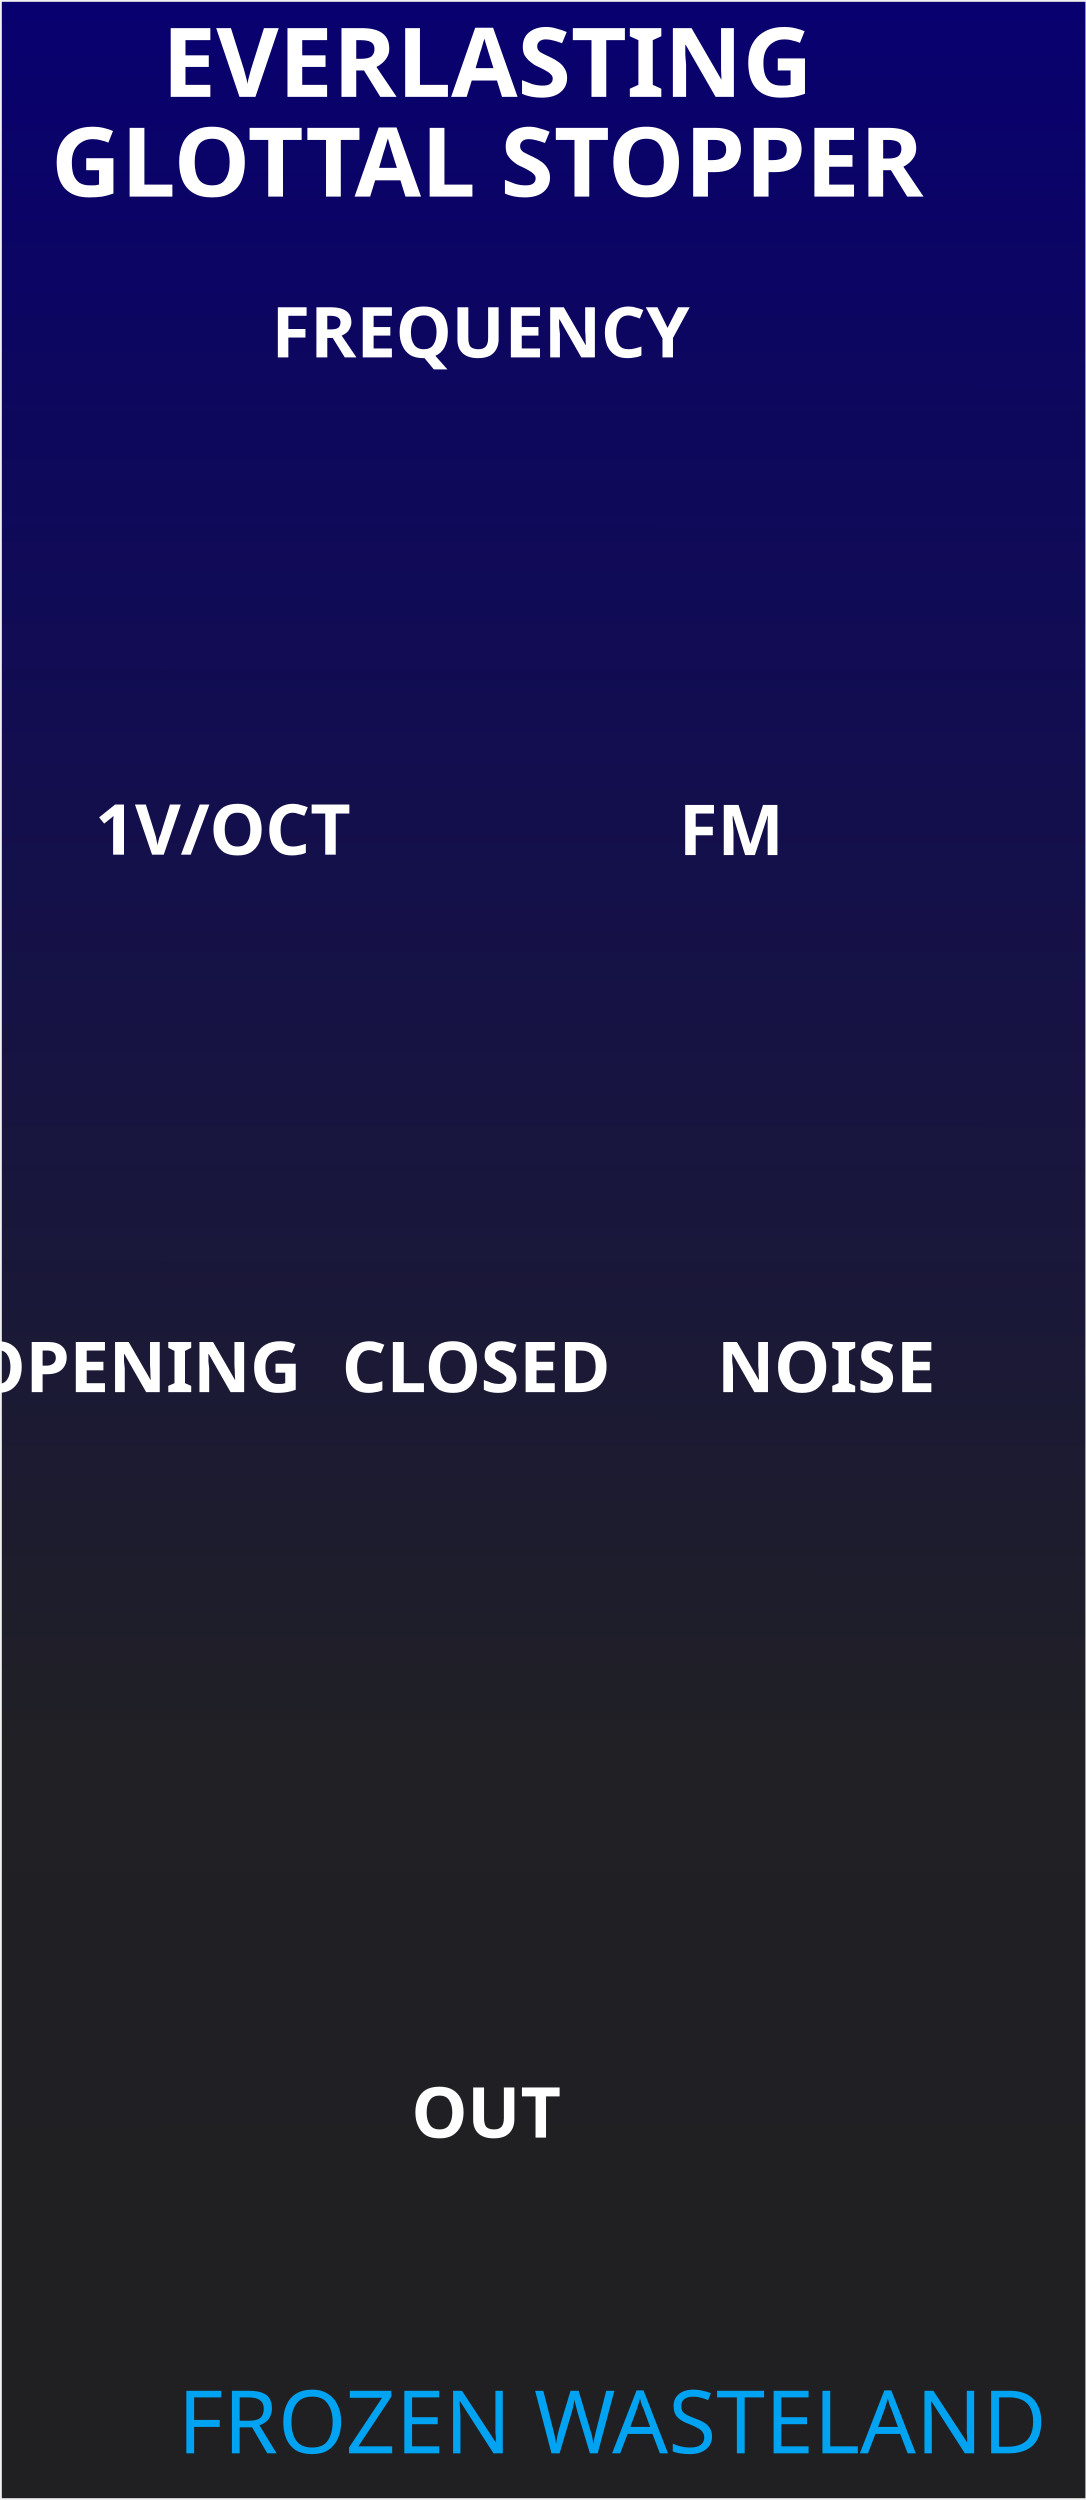
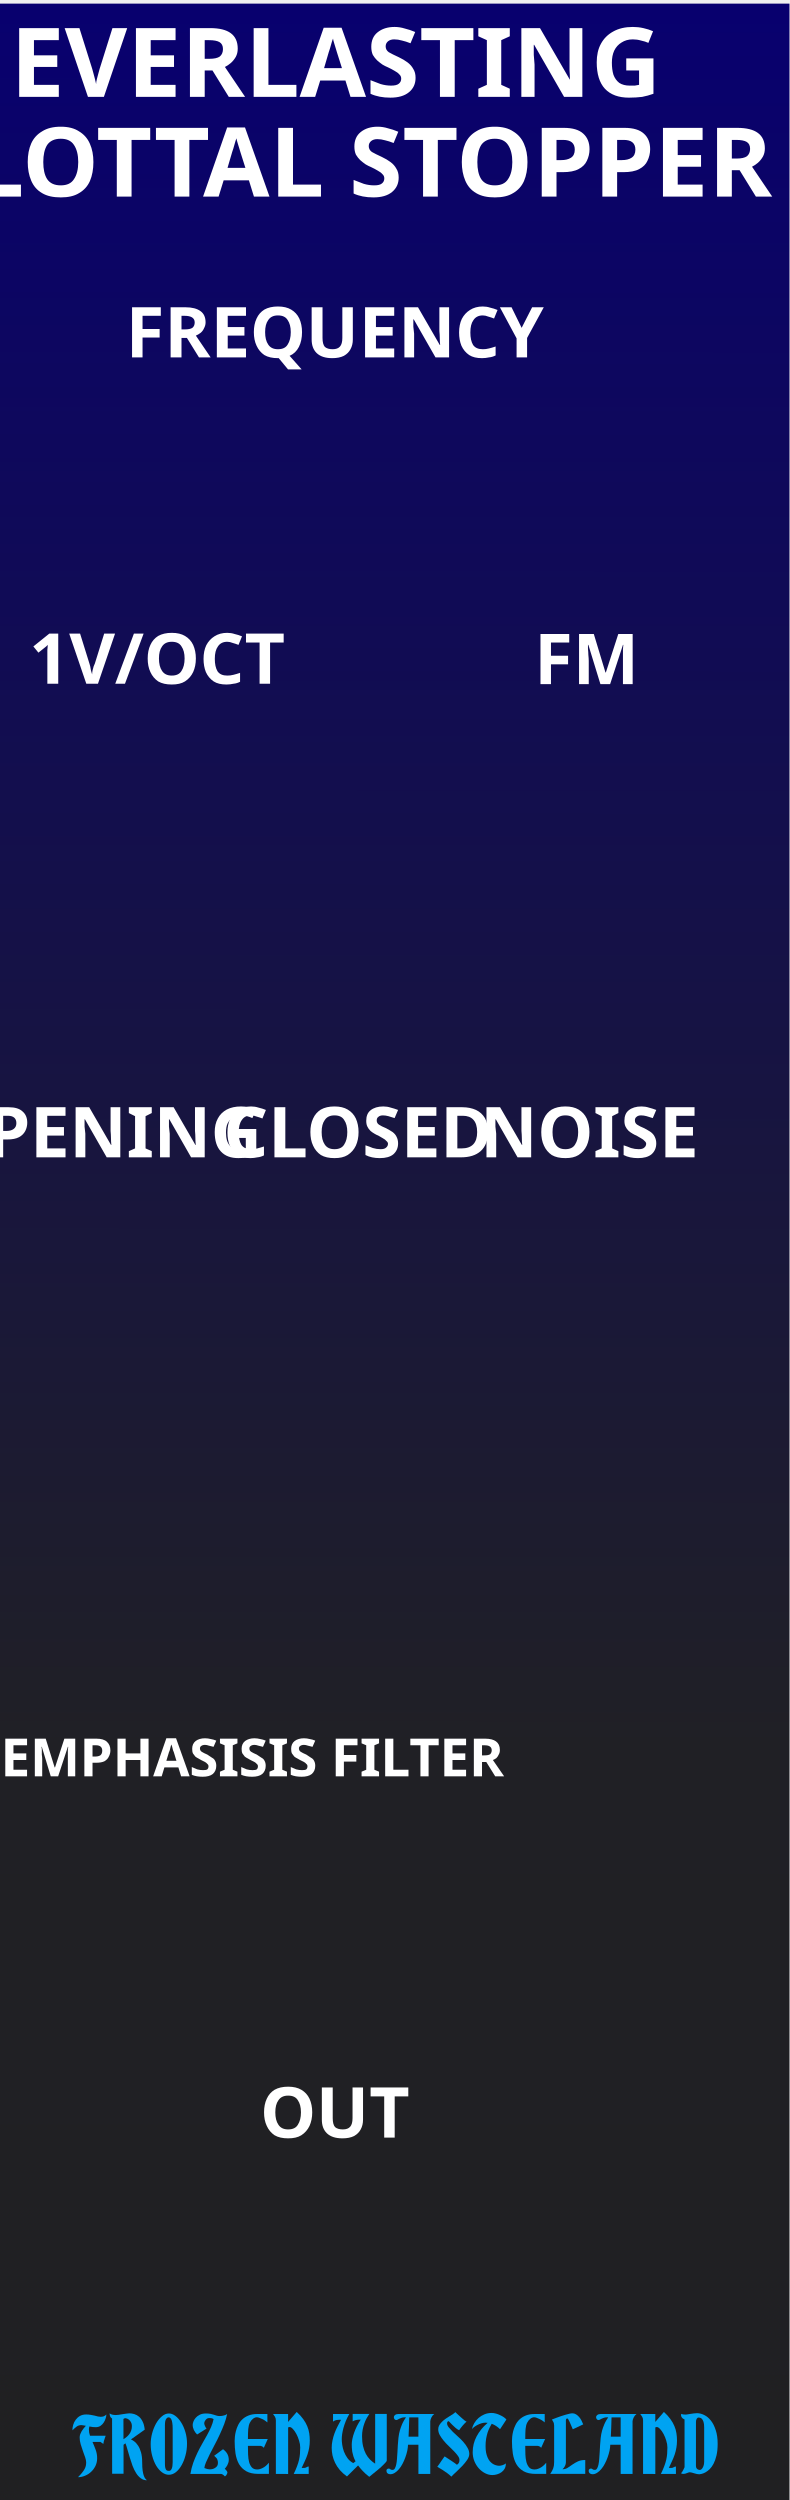
- <svg xmlns="http://www.w3.org/2000/svg" xmlns:xlink="http://www.w3.org/1999/xlink" width="165" height="380" viewBox="0 0 43.656 100.542" version="1.1" id="svg11003">
+ <svg xmlns="http://www.w3.org/2000/svg" xmlns:xlink="http://www.w3.org/1999/xlink" width="120" height="380" viewBox="0 0 31.75 100.542" version="1.1" id="svg11003">
  <defs id="defs10997">
    <linearGradient id="linearGradient4682">
      <stop style="stop-color:#202022;stop-opacity:1;" offset="0" id="stop3387" />
      <stop style="stop-color:#202025;stop-opacity:1;" offset=".3" id="stop3388" />
      <stop style="stop-color:#08006f;stop-opacity:1;" offset="1" id="stop3389" />
    </linearGradient>
-     <linearGradient xlink:href="#linearGradient4682" id="linearGradient4684" x1="35.22" y1="150.858" x2="35.24" y2="50.164" gradientUnits="userSpaceOnUse" gradientTransform="matrix(0.8472308,0,0,1,5.380478,0)" />
+     <linearGradient xlink:href="#linearGradient4682" id="linearGradient4684" x1="35.22" y1="150.858" x2="35.24" y2="50.164" gradientUnits="userSpaceOnUse" gradientTransform="matrix(0.6172811,0,0,1,13.4059,0.07224348)" />
  </defs>
  <g id="layer1" transform="translate(-35.14631,-50.389)">
-     <path id="path33493" d="M 35.22,50.462 H 78.797 V 150.858 H 35.22 Z m 0,0" style="fill:url(#linearGradient4684);fill-opacity:1;fill-rule:nonzero;stroke:none;stroke-width:0.29" />
+     <path id="path33493" d="M 35.146,50.535 H 66.896 V 150.931 H 35.146 Z m 0,0" style="fill:url(#linearGradient4684);fill-opacity:1;fill-rule:nonzero;stroke:none;stroke-width:0.247" />
    <text xml:space="preserve" style="font-style:normal;font-weight:normal;font-size:3.528px;line-height:1.25;font-family:sans-serif;letter-spacing:0px;word-spacing:0px;fill:#ffffff;fill-opacity:1;stroke:none;stroke-width:0.265" x="25.319" y="64.823" id="text5097">
      <tspan id="tspan5095" x="25.319" y="68.041" style="stroke-width:0.265" />
    </text>
-     <text xml:space="preserve" style="font-style:normal;font-weight:bold;font-size:3.528px;line-height:1.25;font-family:Homenaje;text-align:center;letter-spacing:0px;word-spacing:0px;text-anchor:middle;fill:#ffffff;fill-opacity:1;stroke:none;stroke-width:0.265;-inkscape-font-specification:'Homenaje Bold';font-stretch:normal;font-variant:normal;" x="57.041" y="54.284" id="text136">
-       <tspan x="57.041" y="54.284" style="font-style:normal;font-variant:normal;font-weight:bold;font-stretch:normal;font-size:3.881px;font-family:Homenaje;-inkscape-font-specification:'Homenaje Bold';stroke-width:0.265;" id="tspan1059">EVERLASTING</tspan>
+     <text xml:space="preserve" style="font-style:normal;font-variant:normal;font-weight:bold;font-stretch:normal;font-size:3.528px;line-height:1.25;font-family:Homenaje;-inkscape-font-specification:'Homenaje Bold';text-align:center;letter-spacing:0px;word-spacing:0px;text-anchor:middle;fill:#ffffff;fill-opacity:1;stroke:none;stroke-width:0.265" x="50.947" y="54.284" id="text136">
+       <tspan x="50.947" y="54.284" style="font-style:normal;font-variant:normal;font-weight:bold;font-stretch:normal;font-size:3.881px;font-family:Homenaje;-inkscape-font-specification:'Homenaje Bold';stroke-width:0.265" id="tspan1059">EVERLASTING</tspan>
    </text>
-     <text xml:space="preserve" style="font-style:normal;font-variant:normal;font-weight:bold;font-stretch:normal;font-size:3.528px;line-height:1.25;font-family:Homenaje;-inkscape-font-specification:'Homenaje Bold';text-align:center;letter-spacing:0px;word-spacing:0px;text-anchor:middle;fill:#ffffff;fill-opacity:1;stroke:none;stroke-width:0.265;" x="56.766" y="64.761" id="text299">
-       <tspan id="tspan297" x="56.766" y="64.761" style="font-style:normal;font-variant:normal;font-weight:bold;font-stretch:normal;font-size:2.822px;font-family:Homenaje;-inkscape-font-specification:'Homenaje Bold';stroke-width:0.265;">FREQUENCY</tspan>
+     <text xml:space="preserve" style="font-style:normal;font-variant:normal;font-weight:bold;font-stretch:normal;font-size:3.528px;line-height:1.25;font-family:Homenaje;-inkscape-font-specification:'Homenaje Bold';text-align:center;letter-spacing:0px;word-spacing:0px;text-anchor:middle;fill:#ffffff;fill-opacity:1;stroke:none;stroke-width:0.265" x="50.901" y="64.761" id="text299">
+       <tspan id="tspan297" x="50.901" y="64.761" style="font-style:normal;font-variant:normal;font-weight:bold;font-stretch:normal;font-size:2.822px;font-family:Homenaje;-inkscape-font-specification:'Homenaje Bold';stroke-width:0.265">FREQUENCY</tspan>
    </text>
-     <text xml:space="preserve" style="font-style:normal;font-variant:normal;font-weight:bold;font-stretch:normal;font-size:3.528px;line-height:1.25;font-family:Homenaje;-inkscape-font-specification:'Homenaje Bold';text-align:center;letter-spacing:0px;word-spacing:0px;text-anchor:middle;fill:#ffffff;fill-opacity:1;stroke:none;stroke-width:0.265;" x="42.882" y="106.377" id="text303">
-       <tspan id="tspan301" x="42.882" y="106.377" style="font-style:normal;font-variant:normal;font-weight:bold;font-stretch:normal;font-size:2.822px;font-family:Homenaje;-inkscape-font-specification:'Homenaje Bold';stroke-width:0.265;">OPENING</tspan>
+     <text xml:space="preserve" style="font-style:normal;font-variant:normal;font-weight:bold;font-stretch:normal;font-size:3.528px;line-height:1.25;font-family:Homenaje;-inkscape-font-specification:'Homenaje Bold';text-align:center;letter-spacing:0px;word-spacing:0px;text-anchor:middle;fill:#ffffff;fill-opacity:1;stroke:none;stroke-width:0.265" x="41.295" y="96.936" id="text303">
+       <tspan id="tspan301" x="41.295" y="96.936" style="font-style:normal;font-variant:normal;font-weight:bold;font-stretch:normal;font-size:2.822px;font-family:Homenaje;-inkscape-font-specification:'Homenaje Bold';stroke-width:0.265">OPENING</tspan>
    </text>
-     <text xml:space="preserve" style="font-style:normal;font-variant:normal;font-weight:bold;font-stretch:normal;font-size:3.528px;line-height:1.25;font-family:Homenaje;-inkscape-font-specification:'Homenaje Bold';text-align:center;letter-spacing:0px;word-spacing:0px;text-anchor:middle;fill:#ffffff;fill-opacity:1;stroke:none;stroke-width:0.265" x="56.594" y="106.377" id="text307">
-       <tspan id="tspan305" x="56.594" y="106.377" style="font-style:normal;font-variant:normal;font-weight:bold;font-stretch:normal;font-size:2.822px;font-family:Homenaje;-inkscape-font-specification:'Homenaje Bold';stroke-width:0.265">CLOSED</tspan>
+     <text xml:space="preserve" style="font-style:normal;font-variant:normal;font-weight:bold;font-stretch:normal;font-size:3.528px;line-height:1.25;font-family:Homenaje;-inkscape-font-specification:'Homenaje Bold';text-align:center;letter-spacing:0px;word-spacing:0px;text-anchor:middle;fill:#ffffff;fill-opacity:1;stroke:none;stroke-width:0.265" x="51.832" y="96.936" id="text307">
+       <tspan id="tspan305" x="51.832" y="96.936" style="font-style:normal;font-variant:normal;font-weight:bold;font-stretch:normal;font-size:2.822px;font-family:Homenaje;-inkscape-font-specification:'Homenaje Bold';stroke-width:0.265">CLOSED</tspan>
    </text>
    <text xml:space="preserve" style="font-style:normal;font-variant:normal;font-weight:bold;font-stretch:normal;font-size:3.528px;line-height:1.25;font-family:Consolas;-inkscape-font-specification:'Consolas Bold';text-align:center;letter-spacing:0px;word-spacing:0px;text-anchor:middle;fill:#ffffff;fill-opacity:1;stroke:none;stroke-width:0.265" x="66.103" y="146.53" id="text373">
      <tspan id="tspan371" x="66.103" y="149.591" style="font-size:2.117px;stroke-width:0.265" />
    </text>
    <flowRoot xml:space="preserve" id="flowRoot250" style="font-style:normal;font-variant:normal;font-weight:bold;font-stretch:normal;font-size:13.333px;line-height:1.25;font-family:Consolas;-inkscape-font-specification:'Consolas Bold';text-align:center;letter-spacing:0px;word-spacing:0px;text-anchor:middle;fill:#ffffff;fill-opacity:1;stroke:none">
      <flowRegion id="flowRegion252">
        <rect id="rect254" width="3.182" height="16.971" x="78.135" y="118.901" />
      </flowRegion>
      <flowPara id="flowPara256" />
    </flowRoot>
-     <text xml:space="preserve" style="font-style:normal;font-variant:normal;font-weight:bold;font-stretch:normal;font-size:3.528px;line-height:1.25;font-family:Consolas;-inkscape-font-specification:'Consolas Bold';text-align:start;letter-spacing:0px;word-spacing:0px;text-anchor:start;fill:#00a3f2;fill-opacity:1;stroke:none;stroke-width:0.265;" x="42.295" y="149.054" id="text3885-7">
-       <tspan id="tspan3883-0" x="42.295" y="149.054" style="font-style:normal;font-variant:normal;font-weight:normal;font-stretch:normal;font-family:'Bradley Gratis';-inkscape-font-specification:'Bradley Gratis';text-align:start;text-anchor:start;stroke-width:0.265;fill:#00a3f2;fill-opacity:1;">FROZEN WASTELAND</tspan>
-     </text>
    <text xml:space="preserve" style="font-style:normal;font-variant:normal;font-weight:bold;font-stretch:normal;font-size:3.528px;line-height:1.25;font-family:Consolas;-inkscape-font-specification:'Consolas Bold';text-align:center;letter-spacing:0px;word-spacing:0px;text-anchor:middle;fill:#ffffff;fill-opacity:1;stroke:none;stroke-width:0.265" x="61.075" y="98.742" id="text6637">
      <tspan id="tspan6635" x="61.075" y="101.803" style="stroke-width:0.265" />
    </text>
    <flowRoot xml:space="preserve" id="flowRoot1051" style="font-style:normal;font-variant:normal;font-weight:bold;font-stretch:normal;font-size:13.333px;line-height:1.25;font-family:Consolas;-inkscape-font-specification:'Consolas Bold';text-align:center;letter-spacing:0px;word-spacing:0px;text-anchor:middle;fill:#ffffff;fill-opacity:1;stroke:none">
      <flowRegion id="flowRegion1053">
        <rect id="rect1055" width="233.876" height="149.023" x="-26.693" y="28.038" />
      </flowRegion>
      <flowPara id="flowPara1057" />
    </flowRoot>
-     <text xml:space="preserve" style="font-style:normal;font-variant:normal;font-weight:bold;font-stretch:normal;font-size:3.528px;line-height:1.25;font-family:Homenaje;-inkscape-font-specification:'Homenaje Bold';text-align:center;letter-spacing:0px;word-spacing:0px;text-anchor:middle;fill:#ffffff;fill-opacity:1;stroke:none;stroke-width:0.265" x="56.994" y="136.356" id="text307-7">
-       <tspan id="tspan305-4" x="56.994" y="136.356" style="font-style:normal;font-variant:normal;font-weight:bold;font-stretch:normal;font-size:2.822px;font-family:Homenaje;-inkscape-font-specification:'Homenaje Bold';stroke-width:0.265">OUT</tspan>
+     <text xml:space="preserve" style="font-style:normal;font-variant:normal;font-weight:bold;font-stretch:normal;font-size:3.528px;line-height:1.25;font-family:Homenaje;-inkscape-font-specification:'Homenaje Bold';text-align:center;letter-spacing:0px;word-spacing:0px;text-anchor:middle;fill:#ffffff;fill-opacity:1;stroke:none;stroke-width:0.265" x="50.908" y="136.356" id="text307-7">
+       <tspan id="tspan305-4" x="50.908" y="136.356" style="font-style:normal;font-variant:normal;font-weight:bold;font-stretch:normal;font-size:2.822px;font-family:Homenaje;-inkscape-font-specification:'Homenaje Bold';stroke-width:0.265">OUT</tspan>
    </text>
-     <text xml:space="preserve" style="font-style:normal;font-variant:normal;font-weight:bold;font-stretch:normal;font-size:3.528px;line-height:1.25;font-family:Homenaje;-inkscape-font-specification:'Homenaje Bold';text-align:center;letter-spacing:0px;word-spacing:0px;text-anchor:middle;fill:#ffffff;fill-opacity:1;stroke:none;stroke-width:0.265" x="66.853" y="84.78" id="text303-0">
-       <tspan id="tspan301-6" x="66.853" y="84.78" style="font-style:normal;font-variant:normal;font-weight:bold;font-stretch:normal;font-size:2.822px;font-family:Homenaje;-inkscape-font-specification:'Homenaje Bold';stroke-width:0.265">FM</tspan>
+     <text xml:space="preserve" style="font-style:normal;font-variant:normal;font-weight:bold;font-stretch:normal;font-size:3.528px;line-height:1.25;font-family:Homenaje;-inkscape-font-specification:'Homenaje Bold';text-align:center;letter-spacing:0px;word-spacing:0px;text-anchor:middle;fill:#ffffff;fill-opacity:1;stroke:none;stroke-width:0.265" x="61.032" y="77.903" id="text303-0">
+       <tspan id="tspan301-6" x="61.032" y="77.903" style="font-style:normal;font-variant:normal;font-weight:bold;font-stretch:normal;font-size:2.822px;font-family:Homenaje;-inkscape-font-specification:'Homenaje Bold';stroke-width:0.265">FM</tspan>
    </text>
-     <text xml:space="preserve" style="font-style:normal;font-variant:normal;font-weight:bold;font-stretch:normal;font-size:3.528px;line-height:1.25;font-family:Homenaje;-inkscape-font-specification:'Homenaje Bold';text-align:center;letter-spacing:0px;word-spacing:0px;text-anchor:middle;fill:#ffffff;fill-opacity:1;stroke:none;stroke-width:0.265" x="46.401" y="84.762" id="text303-0-2">
-       <tspan id="tspan301-6-2" x="46.401" y="84.762" style="font-style:normal;font-variant:normal;font-weight:bold;font-stretch:normal;font-size:2.822px;font-family:Homenaje;-inkscape-font-specification:'Homenaje Bold';stroke-width:0.265">1V/OCT</tspan>
+     <text xml:space="preserve" style="font-style:normal;font-variant:normal;font-weight:bold;font-stretch:normal;font-size:3.528px;line-height:1.25;font-family:Homenaje;-inkscape-font-specification:'Homenaje Bold';text-align:center;letter-spacing:0px;word-spacing:0px;text-anchor:middle;fill:#ffffff;fill-opacity:1;stroke:none;stroke-width:0.265" x="43.755" y="77.886" id="text303-0-2">
+       <tspan id="tspan301-6-2" x="43.755" y="77.886" style="font-style:normal;font-variant:normal;font-weight:bold;font-stretch:normal;font-size:2.822px;font-family:Homenaje;-inkscape-font-specification:'Homenaje Bold';stroke-width:0.265">1V/OCT</tspan>
    </text>
-     <text xml:space="preserve" style="font-style:normal;font-variant:normal;font-weight:bold;font-stretch:normal;font-size:3.528px;line-height:1.25;font-family:Homenaje;-inkscape-font-specification:'Homenaje Bold';text-align:center;letter-spacing:0px;word-spacing:0px;text-anchor:middle;fill:#ffffff;fill-opacity:1;stroke:none;stroke-width:0.265" x="70.665" y="106.377" id="text307-8">
-       <tspan id="tspan305-2" x="70.665" y="106.377" style="font-style:normal;font-variant:normal;font-weight:bold;font-stretch:normal;font-size:2.822px;font-family:Homenaje;-inkscape-font-specification:'Homenaje Bold';stroke-width:0.265">NOISE</tspan>
+     <text xml:space="preserve" style="font-style:normal;font-variant:normal;font-weight:bold;font-stretch:normal;font-size:3.528px;line-height:1.25;font-family:Homenaje;-inkscape-font-specification:'Homenaje Bold';text-align:center;letter-spacing:0px;word-spacing:0px;text-anchor:middle;fill:#ffffff;fill-opacity:1;stroke:none;stroke-width:0.265" x="61.14" y="96.936" id="text307-8">
+       <tspan id="tspan305-2" x="61.14" y="96.936" style="font-style:normal;font-variant:normal;font-weight:bold;font-stretch:normal;font-size:2.822px;font-family:Homenaje;-inkscape-font-specification:'Homenaje Bold';stroke-width:0.265">NOISE</tspan>
    </text>
-     <text xml:space="preserve" style="font-style:normal;font-weight:bold;font-size:3.528px;line-height:1.25;font-family:Homenaje;text-align:center;letter-spacing:0px;word-spacing:0px;text-anchor:middle;fill:#ffffff;fill-opacity:1;stroke:none;stroke-width:0.265;-inkscape-font-specification:'Homenaje Bold';font-stretch:normal;font-variant:normal;" x="57.041" y="58.295" id="text136-3">
-       <tspan x="57.041" y="58.295" style="font-style:normal;font-variant:normal;font-weight:bold;font-stretch:normal;font-size:3.881px;font-family:Homenaje;-inkscape-font-specification:'Homenaje Bold';stroke-width:0.265;" id="tspan1059-4">GLOTTAL STOPPER</tspan>
+     <text xml:space="preserve" style="font-style:normal;font-variant:normal;font-weight:bold;font-stretch:normal;font-size:3.528px;line-height:1.25;font-family:Homenaje;-inkscape-font-specification:'Homenaje Bold';text-align:center;letter-spacing:0px;word-spacing:0px;text-anchor:middle;fill:#ffffff;fill-opacity:1;stroke:none;stroke-width:0.265" x="50.95" y="58.295" id="text136-3">
+       <tspan x="50.95" y="58.295" style="font-style:normal;font-variant:normal;font-weight:bold;font-stretch:normal;font-size:3.881px;font-family:Homenaje;-inkscape-font-specification:'Homenaje Bold';stroke-width:0.265" id="tspan1059-4">GLOTTAL STOPPER</tspan>
+     </text>
+     <g aria-label="Frozen Wasteland" style="font-style:normal;font-weight:normal;font-size:3.528px;line-height:1.25;font-family:sans-serif;letter-spacing:0px;word-spacing:0px;fill:#00a3f2;fill-opacity:1;stroke:none;stroke-width:0.265" id="text271" transform="matrix(0.8830805,0,0,0.8830805,3.34706,20.50252)">
+       <g aria-label="FROZEN WASTELAND" style="font-style:normal;font-variant:normal;font-weight:bold;font-stretch:normal;font-size:3.528px;line-height:1.25;font-family:Consolas;-inkscape-font-specification:'Consolas Bold';text-align:start;letter-spacing:0px;word-spacing:0px;text-anchor:start;fill:#00a3f2;fill-opacity:1;stroke:none;stroke-width:0.265" id="text3885-7" transform="translate(-1.5875)">
+         <path d="m 41.15,146.657 q 0.12,-0.12 0.191,-0.212 0.074,-0.092 0.113,-0.169 0.042,-0.078 0.053,-0.145 0.014,-0.071 0.014,-0.148 0,-0.095 -0.046,-0.229 -0.046,-0.134 -0.102,-0.286 -0.056,-0.152 -0.102,-0.31 -0.046,-0.159 -0.046,-0.303 0,-0.078 0.025,-0.152 0.028,-0.074 0.067,-0.141 0.042,-0.07 0.092,-0.131 0.049,-0.064 0.099,-0.113 -0.071,-0.014 -0.123,-0.021 -0.053,-0.011 -0.078,-0.011 -0.131,0 -0.222,0.07 -0.088,0.067 -0.191,0.169 0,-0.12 0.035,-0.247 0.039,-0.131 0.116,-0.236 0.078,-0.106 0.194,-0.173 0.12,-0.067 0.282,-0.067 0.113,0 0.208,0.018 0.099,0.014 0.18,0.035 0.081,0.021 0.148,0.039 0.067,0.014 0.12,0.014 0.081,0 0.141,-0.021 0.064,-0.025 0.123,-0.085 0,0.078 -0.032,0.176 -0.028,0.099 -0.088,0.191 -0.056,0.088 -0.148,0.152 -0.092,0.06 -0.212,0.06 -0.06,0 -0.138,-0.007 -0.074,-0.011 -0.155,-0.025 -0.007,0.025 -0.011,0.046 -0.004,0.021 -0.007,0.039 -0.004,0.021 -0.004,0.039 0,0.078 0.011,0.152 0.014,0.071 0.039,0.145 h 0.713 l -0.081,0.24 q -0.011,0.046 -0.014,0.067 -0.004,0.021 -0.011,0.067 l -0.131,-0.092 h -0.363 q 0.078,0.176 0.145,0.36 0.067,0.18 0.067,0.385 0,0.183 -0.074,0.342 -0.074,0.155 -0.198,0.272 -0.12,0.116 -0.279,0.18 -0.155,0.067 -0.321,0.067 z" style="font-style:normal;font-variant:normal;font-weight:normal;font-stretch:normal;font-family:'Bradley Gratis';-inkscape-font-specification:'Bradley Gratis';text-align:start;text-anchor:start;fill:#00a3f2;fill-opacity:1;stroke-width:0.265" id="path20360" />
+         <path d="m 43.22,144.928 q 0.071,-0.042 0.138,-0.099 0.071,-0.056 0.123,-0.127 0.056,-0.07 0.088,-0.162 0.035,-0.095 0.035,-0.212 0,-0.099 -0.039,-0.166 -0.035,-0.07 -0.085,-0.113 -0.049,-0.042 -0.099,-0.06 -0.046,-0.018 -0.071,-0.018 -0.028,0 -0.053,0.011 -0.021,0.011 -0.039,0.025 z m -0.519,-0.942 q -0.113,-0.064 -0.113,-0.236 0.032,0.032 0.113,0.057 0.081,0.021 0.173,0.021 0.046,0 0.131,-0.011 0.085,-0.014 0.173,-0.028 0.092,-0.014 0.173,-0.025 0.085,-0.014 0.131,-0.014 0.116,0 0.233,0.035 0.116,0.035 0.215,0.12 0.099,0.085 0.166,0.229 0.071,0.141 0.092,0.36 l -0.628,0.445 q 0.071,0.028 0.159,0.095 0.088,0.067 0.166,0.187 0.081,0.12 0.134,0.307 0.053,0.183 0.053,0.452 0,0.233 0.021,0.377 0.021,0.145 0.053,0.233 0.032,0.088 0.067,0.131 0.039,0.046 0.071,0.078 -0.155,0 -0.275,-0.092 -0.12,-0.088 -0.212,-0.233 -0.092,-0.145 -0.162,-0.328 -0.067,-0.183 -0.123,-0.37 -0.056,-0.187 -0.106,-0.36 -0.046,-0.173 -0.095,-0.3 -0.025,0.018 -0.049,0.035 -0.021,0.014 -0.039,0.032 v 1.319 h -0.519 z" style="font-style:normal;font-variant:normal;font-weight:normal;font-stretch:normal;font-family:'Bradley Gratis';-inkscape-font-specification:'Bradley Gratis';text-align:start;text-anchor:start;fill:#00a3f2;fill-opacity:1;stroke-width:0.265" id="path20362" />
+         <path d="m 45.108,146.036 q 0,0.12 0.014,0.187 0.018,0.067 0.042,0.102 0.028,0.032 0.064,0.039 0.035,0.007 0.071,0.007 0.071,0 0.116,-0.095 0.046,-0.099 0.046,-0.3 v -1.531 q 0,-0.159 -0.018,-0.258 -0.014,-0.102 -0.042,-0.155 -0.025,-0.056 -0.06,-0.078 -0.032,-0.021 -0.064,-0.021 -0.067,0 -0.12,0.085 -0.049,0.081 -0.049,0.261 z m 1.005,-0.885 q 0,0.258 -0.067,0.508 -0.064,0.25 -0.176,0.448 -0.109,0.198 -0.261,0.321 -0.152,0.12 -0.321,0.12 -0.159,0 -0.31,-0.109 -0.148,-0.109 -0.265,-0.3 -0.113,-0.191 -0.183,-0.445 -0.071,-0.254 -0.071,-0.543 0,-0.236 0.064,-0.483 0.067,-0.25 0.18,-0.452 0.113,-0.201 0.265,-0.328 0.152,-0.131 0.321,-0.131 0.148,0 0.293,0.109 0.148,0.109 0.265,0.3 0.12,0.187 0.194,0.441 0.074,0.254 0.074,0.543 z" style="font-style:normal;font-variant:normal;font-weight:normal;font-stretch:normal;font-family:'Bradley Gratis';-inkscape-font-specification:'Bradley Gratis';text-align:start;text-anchor:start;fill:#00a3f2;fill-opacity:1;stroke-width:0.265" id="path20364" />
+         <path d="m 46.268,146.509 q 0.046,-0.272 0.131,-0.512 0.088,-0.24 0.194,-0.459 0.106,-0.219 0.219,-0.416 0.116,-0.201 0.219,-0.388 0.102,-0.187 0.18,-0.363 0.078,-0.18 0.113,-0.36 -0.028,-0.018 -0.067,-0.032 -0.035,-0.014 -0.138,-0.014 -0.053,0 -0.095,0.028 -0.039,0.025 -0.067,0.064 -0.028,0.035 -0.046,0.078 -0.014,0.039 -0.014,0.064 0,0.028 0.011,0.067 0.014,0.035 0.028,0.07 0.018,0.035 0.035,0.067 0.018,0.028 0.032,0.042 l -0.43,0.268 q -0.085,-0.081 -0.145,-0.198 -0.056,-0.12 -0.056,-0.24 0,-0.06 0.032,-0.148 0.032,-0.088 0.102,-0.169 0.071,-0.085 0.183,-0.141 0.116,-0.06 0.282,-0.06 0.131,0 0.219,0.018 0.088,0.018 0.155,0.042 0.067,0.021 0.123,0.039 0.06,0.018 0.134,0.018 0.046,0 0.099,-0.007 0.053,-0.007 0.099,-0.021 0.046,-0.014 0.081,-0.028 0.039,-0.018 0.06,-0.039 -0.042,0.222 -0.134,0.462 -0.092,0.24 -0.205,0.48 -0.109,0.24 -0.233,0.469 -0.12,0.229 -0.222,0.43 -0.099,0.198 -0.169,0.36 -0.067,0.159 -0.074,0.261 0.141,0.06 0.24,0.06 0.064,0 0.131,-0.014 0.067,-0.018 0.12,-0.053 0.056,-0.035 0.092,-0.088 0.035,-0.056 0.035,-0.134 0,-0.078 -0.018,-0.127 -0.014,-0.053 -0.039,-0.085 -0.025,-0.035 -0.056,-0.06 -0.032,-0.028 -0.06,-0.056 l 0.406,-0.3 q 0.141,0.106 0.201,0.226 0.06,0.12 0.06,0.261 0,0.067 -0.021,0.131 -0.018,0.06 -0.046,0.113 -0.025,0.049 -0.06,0.092 -0.032,0.042 -0.056,0.067 l 0.06,0.06 q 0.018,0.018 0.039,0.053 0.021,0.032 0.021,0.056 0,0.028 -0.025,0.081 -0.021,0.056 -0.088,0.099 -0.025,-0.032 -0.056,-0.056 -0.028,-0.021 -0.06,-0.039 -0.032,-0.018 -0.067,-0.018 z" style="font-style:normal;font-variant:normal;font-weight:normal;font-stretch:normal;font-family:'Bradley Gratis';-inkscape-font-specification:'Bradley Gratis';text-align:start;text-anchor:start;fill:#00a3f2;fill-opacity:1;stroke-width:0.265" id="path20366" />
+         <path d="m 49.774,143.782 v 0.381 q -0.039,-0.035 -0.102,-0.078 -0.06,-0.042 -0.131,-0.074 -0.067,-0.035 -0.134,-0.057 -0.067,-0.025 -0.113,-0.025 -0.085,0 -0.173,0.067 -0.088,0.067 -0.145,0.18 -0.056,0.109 -0.074,0.289 -0.014,0.176 -0.014,0.455 h 0.903 l -0.18,0.402 q -0.035,-0.053 -0.085,-0.07 -0.046,-0.021 -0.085,-0.021 H 48.888 q 0,0.201 0.007,0.395 0.007,0.191 0.046,0.342 0.042,0.152 0.127,0.247 0.085,0.092 0.243,0.092 0.085,0 0.166,-0.032 0.085,-0.032 0.155,-0.078 0.071,-0.049 0.123,-0.102 0.056,-0.053 0.088,-0.095 v 0.508 h -0.476 q -0.342,0 -0.554,-0.12 -0.212,-0.123 -0.332,-0.328 -0.116,-0.208 -0.159,-0.48 -0.039,-0.272 -0.039,-0.568 0,-0.074 0.011,-0.194 0.011,-0.123 0.046,-0.258 0.035,-0.138 0.102,-0.275 0.067,-0.141 0.18,-0.25 0.116,-0.113 0.286,-0.183 0.169,-0.071 0.409,-0.071 z" style="font-style:normal;font-variant:normal;font-weight:normal;font-stretch:normal;font-family:'Bradley Gratis';-inkscape-font-specification:'Bradley Gratis';text-align:start;text-anchor:start;fill:#00a3f2;fill-opacity:1;stroke-width:0.265" id="path20368" />
+         <path d="m 50.16,146.509 v -2.438 q 0,-0.099 -0.042,-0.166 -0.042,-0.071 -0.085,-0.123 h 0.684 v 0.36 l 0.392,-0.455 q 0.18,0.162 0.296,0.325 0.116,0.159 0.183,0.321 0.067,0.159 0.092,0.325 0.025,0.162 0.025,0.335 0,0.169 -0.028,0.325 -0.025,0.152 -0.074,0.3 -0.049,0.148 -0.12,0.3 -0.067,0.152 -0.148,0.318 h 0.127 q 0.046,0 0.095,-0.032 0.049,-0.032 0.099,-0.032 v 0.339 h -0.684 q 0.095,-0.194 0.152,-0.349 0.06,-0.155 0.092,-0.296 0.032,-0.141 0.042,-0.275 0.011,-0.134 0.011,-0.286 0,-0.152 -0.053,-0.314 -0.049,-0.166 -0.123,-0.303 -0.074,-0.138 -0.159,-0.226 -0.081,-0.088 -0.148,-0.088 -0.042,0 -0.067,0.021 v 2.117 z" style="font-style:normal;font-variant:normal;font-weight:normal;font-stretch:normal;font-family:'Bradley Gratis';-inkscape-font-specification:'Bradley Gratis';text-align:start;text-anchor:start;fill:#00a3f2;fill-opacity:1;stroke-width:0.265" id="path20370" />
+         <path d="m 53.398,146.625 q -0.191,-0.138 -0.325,-0.293 -0.134,-0.159 -0.215,-0.328 -0.081,-0.169 -0.12,-0.342 -0.035,-0.176 -0.035,-0.346 0,-0.166 0.035,-0.328 0.035,-0.166 0.092,-0.325 0.06,-0.162 0.138,-0.314 0.078,-0.155 0.159,-0.303 h -0.021 q -0.011,0 -0.025,0 -0.011,-0.004 -0.028,-0.004 -0.056,0 -0.138,0.014 -0.078,0.014 -0.152,0.071 v -0.346 h 0.741 q -0.092,0.159 -0.159,0.321 -0.064,0.159 -0.106,0.31 -0.039,0.148 -0.06,0.282 -0.018,0.131 -0.018,0.236 0,0.106 0.021,0.254 0.021,0.148 0.078,0.307 0.06,0.155 0.159,0.296 0.102,0.141 0.265,0.229 l 0.106,-0.078 q -0.064,-0.12 -0.099,-0.229 -0.035,-0.113 -0.053,-0.212 -0.014,-0.099 -0.018,-0.18 -0.004,-0.085 -0.004,-0.152 0,-0.109 0.028,-0.247 0.028,-0.138 0.081,-0.286 0.053,-0.148 0.127,-0.3 0.078,-0.152 0.173,-0.296 -0.134,0 -0.222,0.021 -0.085,0.021 -0.145,0.06 v -0.339 h 0.762 q -0.064,0.088 -0.127,0.201 -0.06,0.109 -0.106,0.24 -0.046,0.127 -0.074,0.272 -0.028,0.145 -0.028,0.296 0,0.258 0.046,0.459 0.046,0.198 0.127,0.349 0.081,0.152 0.191,0.261 0.109,0.109 0.233,0.187 v -2.265 h 0.529 v 2.12 q 0,0.025 -0.035,0.07 -0.035,0.042 -0.092,0.099 -0.053,0.057 -0.127,0.123 -0.071,0.064 -0.145,0.127 -0.176,0.148 -0.399,0.325 -0.173,-0.134 -0.296,-0.265 -0.123,-0.131 -0.212,-0.254 z" style="font-style:normal;font-variant:normal;font-weight:normal;font-stretch:normal;font-family:'Bradley Gratis';-inkscape-font-specification:'Bradley Gratis';text-align:start;text-anchor:start;fill:#00a3f2;fill-opacity:1;stroke-width:0.265" id="path20372" />
+         <path d="m 56.651,144.812 v -0.878 h -0.416 q -0.004,0.236 -0.014,0.469 -0.007,0.229 -0.018,0.409 z m 0.72,-1.03 q -0.039,0.028 -0.074,0.071 -0.032,0.042 -0.056,0.092 -0.021,0.046 -0.035,0.092 -0.014,0.042 -0.014,0.074 v 2.399 h -0.54 v -1.33 h -0.473 q -0.004,0.127 -0.035,0.279 -0.032,0.148 -0.088,0.3 -0.053,0.148 -0.127,0.289 -0.071,0.138 -0.162,0.243 -0.088,0.106 -0.191,0.169 -0.099,0.064 -0.208,0.064 -0.071,0 -0.123,-0.042 -0.049,-0.042 -0.049,-0.12 0,-0.049 0.032,-0.071 0.032,-0.025 0.067,-0.025 0.032,0 0.049,0.011 0.018,0.007 0.032,0.021 0.018,0.011 0.039,0.021 0.021,0.007 0.06,0.007 0.064,0 0.102,-0.064 0.039,-0.067 0.064,-0.176 0.025,-0.113 0.035,-0.258 0.014,-0.148 0.021,-0.31 0.007,-0.162 0.018,-0.328 0.011,-0.169 0.028,-0.325 0.021,-0.183 0.064,-0.335 0.046,-0.152 0.095,-0.268 0.049,-0.116 0.099,-0.198 0.049,-0.081 0.085,-0.131 h -0.078 q -0.067,0 -0.123,0.021 -0.056,0.018 -0.102,0.042 -0.042,0.021 -0.078,0.042 -0.032,0.018 -0.056,0.018 -0.06,0 -0.088,-0.042 -0.028,-0.042 -0.028,-0.095 0,-0.049 0.053,-0.092 0.056,-0.046 0.155,-0.046 z" style="font-style:normal;font-variant:normal;font-weight:normal;font-stretch:normal;font-family:'Bradley Gratis';-inkscape-font-specification:'Bradley Gratis';text-align:start;text-anchor:start;fill:#00a3f2;fill-opacity:1;stroke-width:0.265" id="path20374" />
+         <path d="m 58.15,146.632 q -0.081,-0.081 -0.187,-0.159 -0.102,-0.078 -0.201,-0.138 -0.095,-0.06 -0.169,-0.102 -0.071,-0.042 -0.081,-0.053 0.035,-0.042 0.088,-0.116 0.053,-0.078 0.102,-0.152 0.053,-0.074 0.092,-0.131 0.042,-0.06 0.053,-0.07 0.049,0.032 0.134,0.088 0.088,0.053 0.173,0.113 0.088,0.06 0.159,0.109 0.071,0.049 0.092,0.071 0.049,-0.028 0.081,-0.074 0.035,-0.046 0.035,-0.148 0,-0.088 -0.074,-0.187 -0.071,-0.099 -0.176,-0.208 -0.106,-0.109 -0.233,-0.229 -0.127,-0.12 -0.233,-0.247 -0.106,-0.127 -0.18,-0.258 -0.071,-0.131 -0.071,-0.268 0,-0.099 0.049,-0.183 0.053,-0.088 0.131,-0.162 0.078,-0.078 0.169,-0.138 0.095,-0.064 0.18,-0.116 0.088,-0.056 0.155,-0.099 0.067,-0.046 0.095,-0.081 0.021,0.018 0.092,0.088 0.074,0.067 0.159,0.145 0.085,0.078 0.159,0.138 0.078,0.06 0.102,0.06 -0.035,0.028 -0.088,0.085 -0.049,0.053 -0.102,0.113 -0.049,0.06 -0.092,0.116 -0.039,0.053 -0.056,0.081 -0.081,-0.035 -0.162,-0.106 -0.081,-0.071 -0.148,-0.138 -0.067,-0.067 -0.113,-0.116 -0.046,-0.053 -0.06,-0.053 -0.028,0 -0.049,0.032 -0.018,0.028 -0.018,0.067 0,0.085 0.074,0.18 0.078,0.095 0.187,0.205 0.113,0.106 0.243,0.226 0.134,0.116 0.243,0.243 0.113,0.127 0.187,0.265 0.078,0.134 0.078,0.275 0,0.127 -0.095,0.268 -0.095,0.141 -0.229,0.282 -0.131,0.138 -0.268,0.265 -0.138,0.123 -0.226,0.219 z" style="font-style:normal;font-variant:normal;font-weight:normal;font-stretch:normal;font-family:'Bradley Gratis';-inkscape-font-specification:'Bradley Gratis';text-align:start;text-anchor:start;fill:#00a3f2;fill-opacity:1;stroke-width:0.265" id="path20376" />
+         <path d="m 60.635,146.032 q 0,0.138 -0.056,0.24 -0.056,0.099 -0.148,0.162 -0.088,0.064 -0.198,0.095 -0.109,0.032 -0.215,0.032 -0.166,0 -0.325,-0.081 -0.159,-0.081 -0.286,-0.219 -0.127,-0.141 -0.205,-0.328 -0.078,-0.191 -0.078,-0.409 0,-0.392 0.18,-0.727 0.18,-0.339 0.501,-0.614 -0.028,-0.004 -0.053,-0.004 -0.021,-0.004 -0.046,-0.004 -0.085,0 -0.18,0.028 -0.095,0.028 -0.18,0.074 -0.085,0.042 -0.155,0.095 -0.067,0.053 -0.102,0.099 0.028,-0.138 0.106,-0.272 0.078,-0.134 0.194,-0.236 0.116,-0.102 0.268,-0.166 0.152,-0.064 0.332,-0.064 0.092,0 0.194,0.028 0.102,0.028 0.194,0.074 0.095,0.042 0.169,0.095 0.074,0.053 0.113,0.102 l -0.289,0.441 q -0.176,-0.173 -0.381,-0.247 -0.046,0.074 -0.095,0.176 -0.049,0.099 -0.092,0.226 -0.039,0.127 -0.067,0.282 -0.025,0.152 -0.025,0.332 0,0.169 0.025,0.3 0.028,0.131 0.071,0.226 0.042,0.095 0.095,0.159 0.056,0.064 0.113,0.106 0.134,0.095 0.307,0.106 0.071,0 0.162,-0.028 0.095,-0.032 0.152,-0.081 z" style="font-style:normal;font-variant:normal;font-weight:normal;font-stretch:normal;font-family:'Bradley Gratis';-inkscape-font-specification:'Bradley Gratis';text-align:start;text-anchor:start;fill:#00a3f2;fill-opacity:1;stroke-width:0.265" id="path20378" />
+         <path d="m 62.404,143.782 v 0.381 q -0.039,-0.035 -0.102,-0.078 -0.06,-0.042 -0.131,-0.074 -0.067,-0.035 -0.134,-0.057 -0.067,-0.025 -0.113,-0.025 -0.085,0 -0.173,0.067 -0.088,0.067 -0.145,0.18 -0.056,0.109 -0.074,0.289 -0.014,0.176 -0.014,0.455 h 0.903 l -0.18,0.402 q -0.035,-0.053 -0.085,-0.07 -0.046,-0.021 -0.085,-0.021 h -0.554 q 0,0.201 0.007,0.395 0.007,0.191 0.046,0.342 0.042,0.152 0.127,0.247 0.085,0.092 0.243,0.092 0.085,0 0.166,-0.032 0.085,-0.032 0.155,-0.078 0.071,-0.049 0.123,-0.102 0.056,-0.053 0.088,-0.095 v 0.508 h -0.476 q -0.342,0 -0.554,-0.12 -0.212,-0.123 -0.332,-0.328 -0.116,-0.208 -0.159,-0.48 -0.039,-0.272 -0.039,-0.568 0,-0.074 0.011,-0.194 0.011,-0.123 0.046,-0.258 0.035,-0.138 0.102,-0.275 0.067,-0.141 0.18,-0.25 0.116,-0.113 0.286,-0.183 0.169,-0.071 0.409,-0.071 z" style="font-style:normal;font-variant:normal;font-weight:normal;font-stretch:normal;font-family:'Bradley Gratis';-inkscape-font-specification:'Bradley Gratis';text-align:start;text-anchor:start;fill:#00a3f2;fill-opacity:1;stroke-width:0.265" id="path20380" />
+         <path d="m 63.683,144.477 q -0.088,-0.212 -0.152,-0.353 -0.064,-0.141 -0.099,-0.141 -0.039,0 -0.053,0.035 -0.011,0.032 -0.011,0.057 v 1.912 q 0,0.078 -0.042,0.162 -0.042,0.085 -0.113,0.148 0.131,0 0.233,-0.064 0.102,-0.067 0.212,-0.145 0.113,-0.081 0.25,-0.145 0.138,-0.067 0.342,-0.067 v 0.631 H 62.656 q 0.046,-0.067 0.078,-0.127 0.035,-0.06 0.056,-0.12 0.021,-0.06 0.032,-0.127 0.011,-0.067 0.011,-0.148 v -1.669 q 0,-0.113 -0.042,-0.183 -0.042,-0.074 -0.06,-0.102 0.014,-0.004 0.071,-0.025 0.06,-0.025 0.145,-0.056 0.085,-0.032 0.187,-0.067 0.102,-0.035 0.201,-0.064 0.099,-0.032 0.187,-0.049 0.088,-0.021 0.145,-0.021 0.088,0 0.166,0.049 0.078,0.049 0.141,0.123 0.064,0.074 0.109,0.166 0.046,0.088 0.074,0.166 z" style="font-style:normal;font-variant:normal;font-weight:normal;font-stretch:normal;font-family:'Bradley Gratis';-inkscape-font-specification:'Bradley Gratis';text-align:start;text-anchor:start;fill:#00a3f2;fill-opacity:1;stroke-width:0.265" id="path20382" />
+         <path d="m 65.863,144.812 v -0.878 h -0.416 q -0.004,0.236 -0.014,0.469 -0.007,0.229 -0.018,0.409 z m 0.72,-1.03 q -0.039,0.028 -0.074,0.071 -0.032,0.042 -0.056,0.092 -0.021,0.046 -0.035,0.092 -0.014,0.042 -0.014,0.074 v 2.399 H 65.863 v -1.33 h -0.473 q -0.004,0.127 -0.035,0.279 -0.032,0.148 -0.088,0.3 -0.053,0.148 -0.127,0.289 -0.071,0.138 -0.162,0.243 -0.088,0.106 -0.191,0.169 -0.099,0.064 -0.208,0.064 -0.071,0 -0.123,-0.042 -0.049,-0.042 -0.049,-0.12 0,-0.049 0.032,-0.071 0.032,-0.025 0.067,-0.025 0.032,0 0.049,0.011 0.018,0.007 0.032,0.021 0.018,0.011 0.039,0.021 0.021,0.007 0.06,0.007 0.064,0 0.102,-0.064 0.039,-0.067 0.064,-0.176 0.025,-0.113 0.035,-0.258 0.014,-0.148 0.021,-0.31 0.007,-0.162 0.018,-0.328 0.011,-0.169 0.028,-0.325 0.021,-0.183 0.064,-0.335 0.046,-0.152 0.095,-0.268 0.049,-0.116 0.099,-0.198 0.049,-0.081 0.085,-0.131 h -0.078 q -0.067,0 -0.123,0.021 -0.056,0.018 -0.102,0.042 -0.042,0.021 -0.078,0.042 -0.032,0.018 -0.056,0.018 -0.06,0 -0.088,-0.042 -0.028,-0.042 -0.028,-0.095 0,-0.049 0.053,-0.092 0.056,-0.046 0.155,-0.046 z" style="font-style:normal;font-variant:normal;font-weight:normal;font-stretch:normal;font-family:'Bradley Gratis';-inkscape-font-specification:'Bradley Gratis';text-align:start;text-anchor:start;fill:#00a3f2;fill-opacity:1;stroke-width:0.265" id="path20384" />
+         <path d="m 66.883,146.509 v -2.438 q 0,-0.099 -0.042,-0.166 -0.042,-0.071 -0.085,-0.123 h 0.684 v 0.36 l 0.392,-0.455 q 0.18,0.162 0.296,0.325 0.116,0.159 0.183,0.321 0.067,0.159 0.092,0.325 0.025,0.162 0.025,0.335 0,0.169 -0.028,0.325 -0.025,0.152 -0.074,0.3 -0.049,0.148 -0.12,0.3 -0.067,0.152 -0.148,0.318 h 0.127 q 0.046,0 0.095,-0.032 0.049,-0.032 0.099,-0.032 v 0.339 H 67.694 q 0.095,-0.194 0.152,-0.349 0.06,-0.155 0.092,-0.296 0.032,-0.141 0.042,-0.275 0.011,-0.134 0.011,-0.286 0,-0.152 -0.053,-0.314 -0.049,-0.166 -0.123,-0.303 -0.074,-0.138 -0.159,-0.226 -0.081,-0.088 -0.148,-0.088 -0.042,0 -0.067,0.021 v 2.117 z" style="font-style:normal;font-variant:normal;font-weight:normal;font-stretch:normal;font-family:'Bradley Gratis';-inkscape-font-specification:'Bradley Gratis';text-align:start;text-anchor:start;fill:#00a3f2;fill-opacity:1;stroke-width:0.265" id="path20386" />
+         <path d="m 68.772,144.029 q -0.092,-0.039 -0.127,-0.095 -0.035,-0.057 -0.035,-0.106 0,-0.042 0.028,-0.053 0.028,0.018 0.078,0.025 0.049,0.007 0.113,0.007 0.032,0 0.088,-0.011 0.06,-0.011 0.131,-0.021 0.071,-0.011 0.145,-0.021 0.078,-0.011 0.145,-0.011 0.162,0 0.332,0.085 0.169,0.081 0.303,0.254 0.134,0.169 0.219,0.434 0.088,0.261 0.088,0.624 0,0.307 -0.053,0.529 -0.053,0.222 -0.134,0.377 -0.081,0.155 -0.18,0.25 -0.099,0.092 -0.194,0.145 -0.092,0.049 -0.169,0.067 -0.074,0.018 -0.109,0.018 -0.053,0 -0.113,-0.014 -0.06,-0.014 -0.12,-0.032 -0.056,-0.018 -0.109,-0.032 -0.049,-0.014 -0.085,-0.014 -0.039,0 -0.071,0.014 -0.032,0.011 -0.067,0.025 -0.032,0.011 -0.071,0.025 -0.039,0.011 -0.088,0.011 -0.018,0 -0.039,-0.004 -0.018,-0.004 -0.035,-0.011 -0.018,-0.007 -0.035,-0.018 0.028,-0.018 0.056,-0.06 0.028,-0.046 0.053,-0.095 0.028,-0.053 0.056,-0.116 z m 0.519,2.103 q 0,0.074 0.025,0.116 0.028,0.039 0.06,0.056 0.039,0.021 0.085,0.025 0.081,0 0.141,-0.109 0.064,-0.109 0.064,-0.279 v -1.549 q 0,-0.166 -0.032,-0.258 -0.032,-0.092 -0.074,-0.134 -0.042,-0.042 -0.085,-0.049 -0.042,-0.011 -0.067,-0.011 -0.042,0 -0.081,0.056 -0.035,0.056 -0.035,0.148 z" style="font-style:normal;font-variant:normal;font-weight:normal;font-stretch:normal;font-family:'Bradley Gratis';-inkscape-font-specification:'Bradley Gratis';text-align:start;text-anchor:start;fill:#00a3f2;fill-opacity:1;stroke-width:0.265" id="path20388" />
+       </g>
+     </g>
+     <text xml:space="preserve" style="font-style:normal;font-variant:normal;font-weight:bold;font-stretch:normal;font-size:3.528px;line-height:1.25;font-family:Homenaje;-inkscape-font-specification:'Homenaje Bold';text-align:center;letter-spacing:0px;word-spacing:0px;text-anchor:middle;fill:#ffffff;fill-opacity:1;stroke:none;stroke-width:0.265" x="45.869" y="121.827" id="text307-8-3">
+       <tspan id="tspan305-2-5" x="45.869" y="121.827" style="font-style:normal;font-variant:normal;font-weight:bold;font-stretch:normal;font-size:2.117px;font-family:Homenaje;-inkscape-font-specification:'Homenaje Bold';stroke-width:0.265">DE-EMPHASISIS FILTER</tspan>
    </text>
  </g>
</svg>
